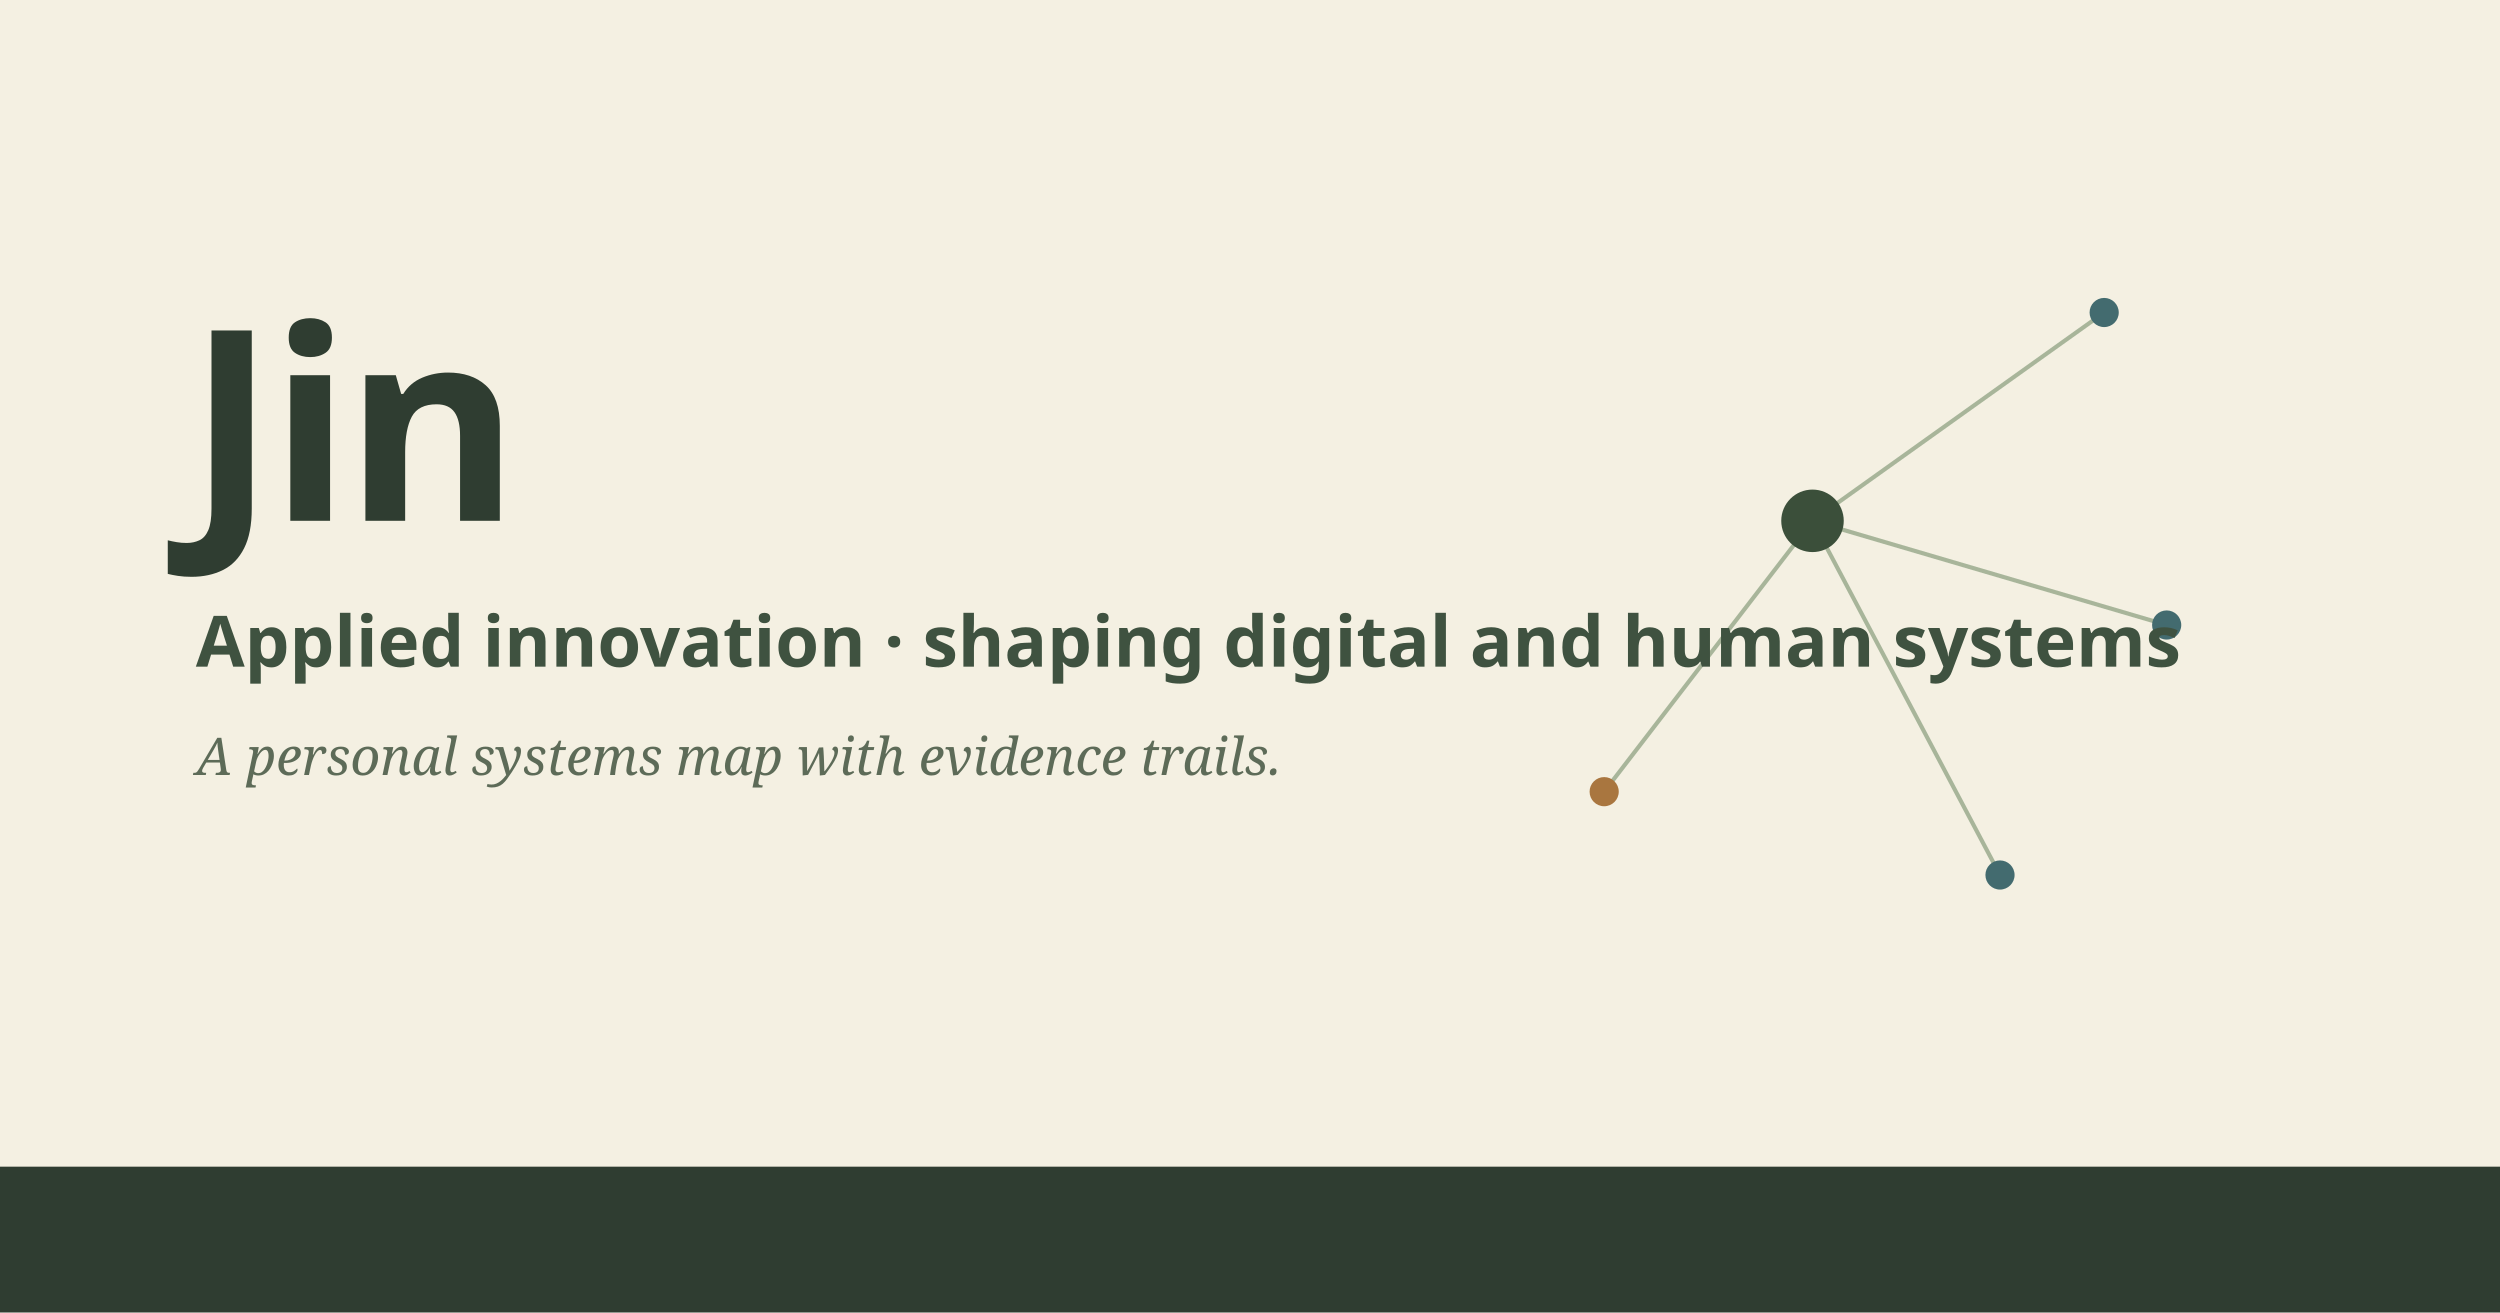
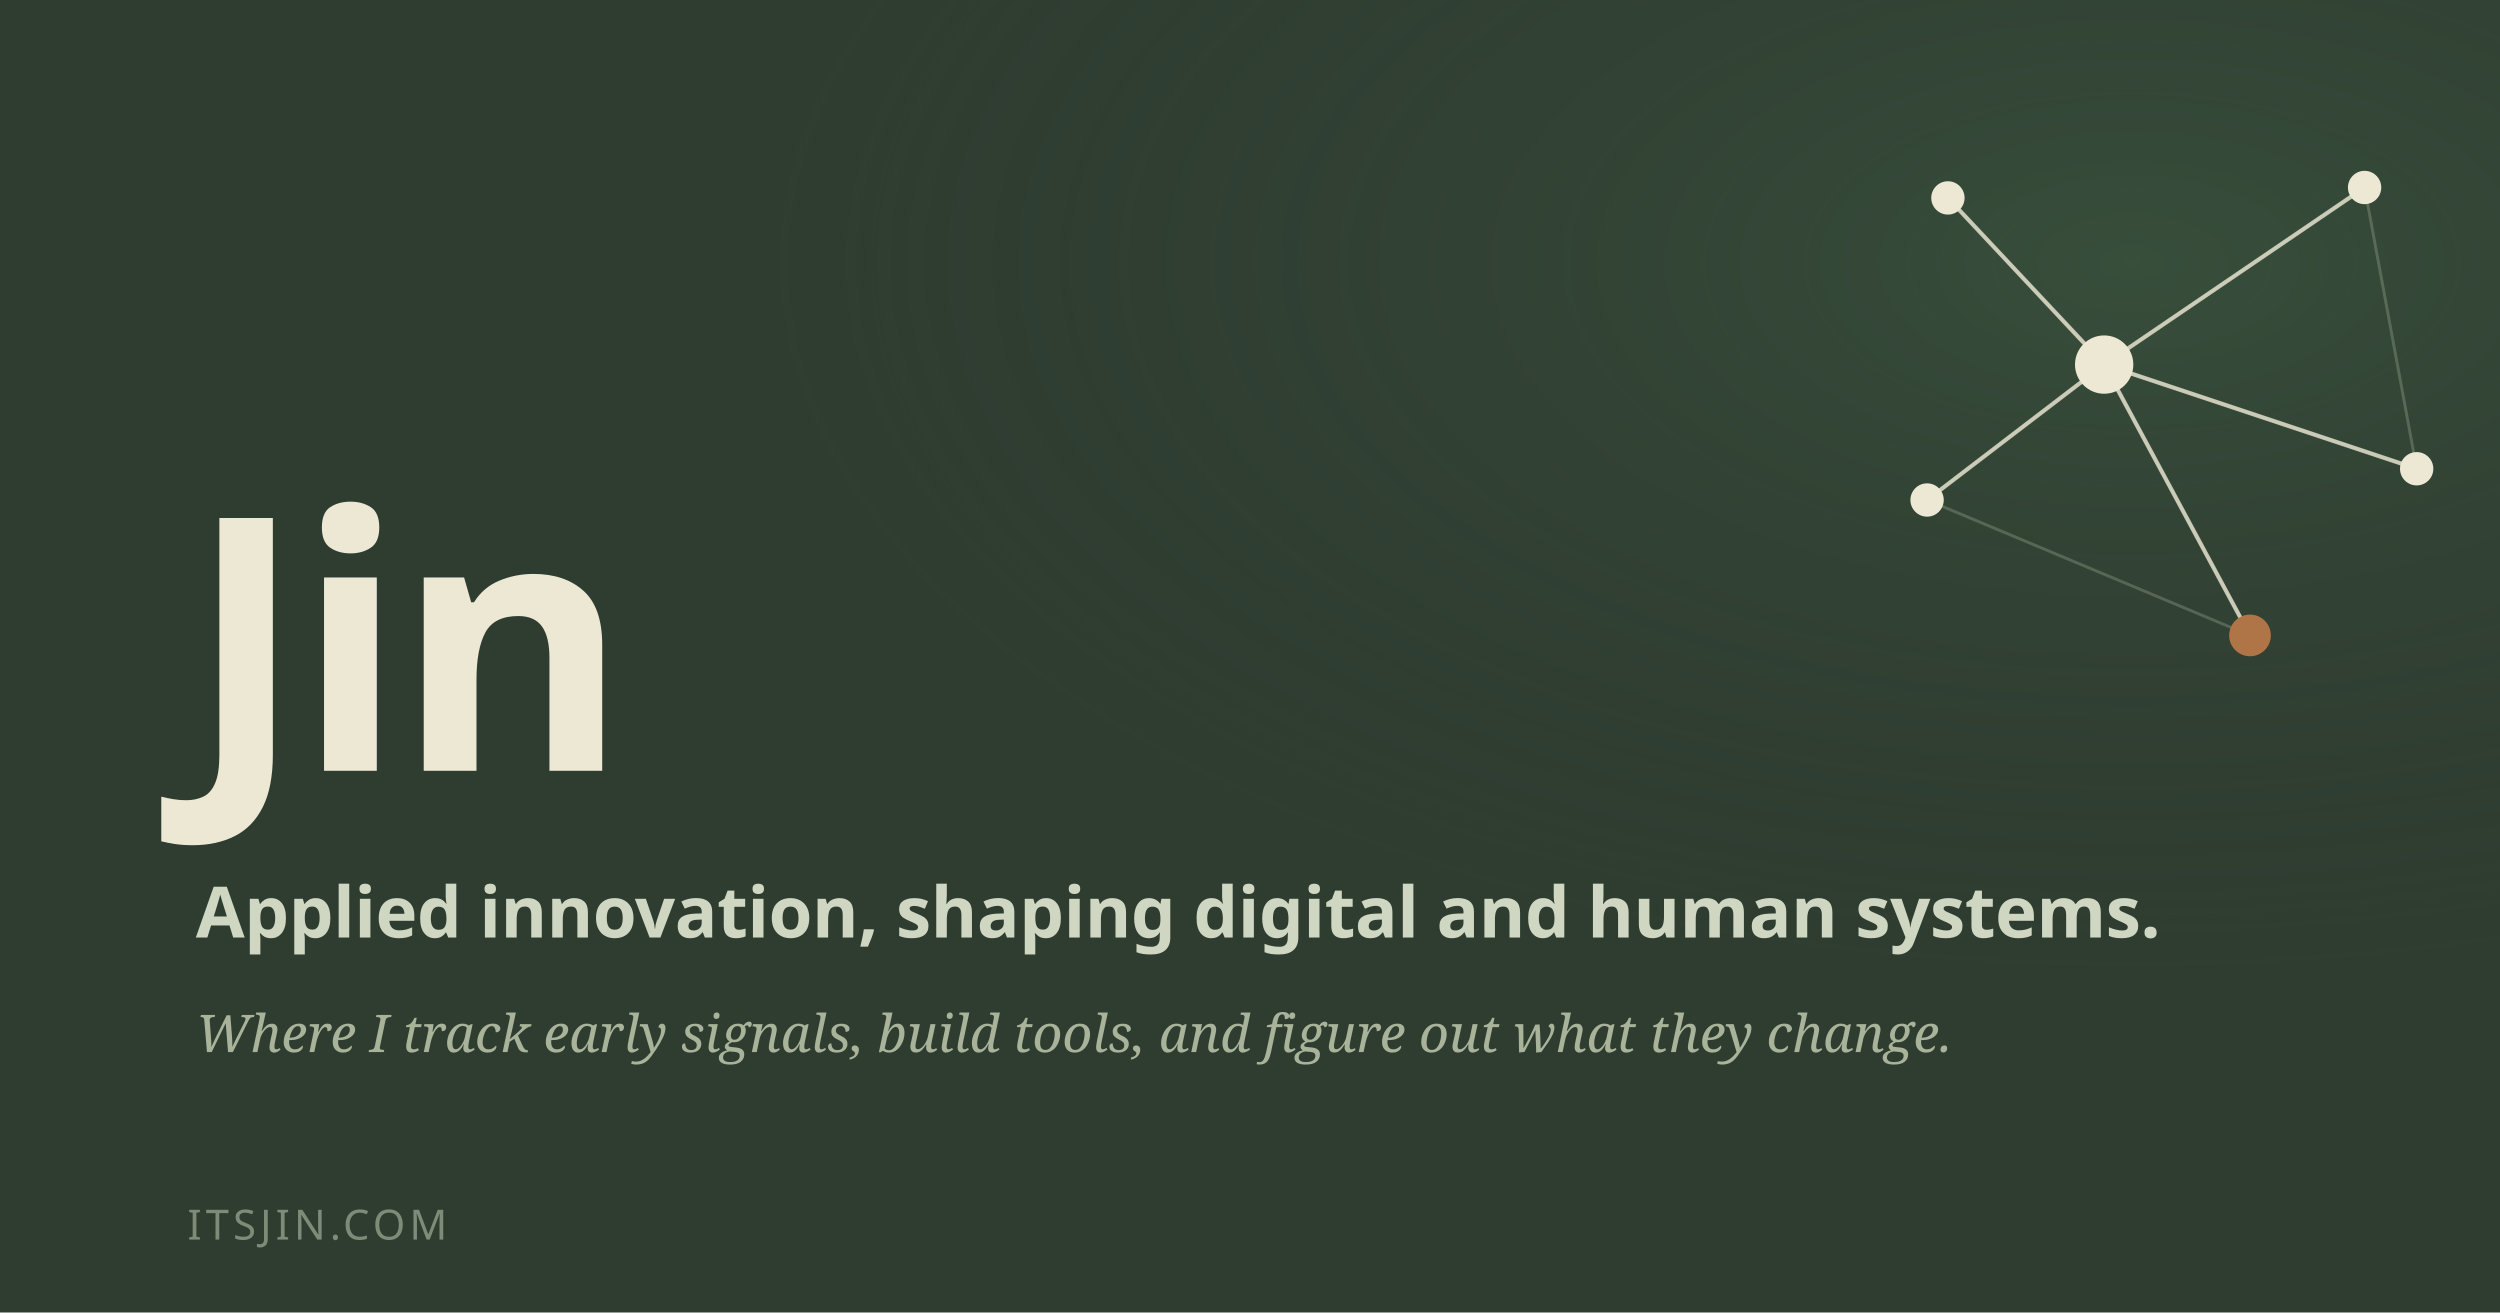
- <svg xmlns="http://www.w3.org/2000/svg" viewBox="0 0 1200 630" font-family="'Hanken Grotesk', system-ui, sans-serif">
-   <rect width="1200" height="630" fill="#f4f0e2" />
-   <rect y="560" width="1200" height="70" fill="#2f3d31" />
-   <g stroke="#5b7a52" stroke-width="2" fill="none" opacity="0.5">
-     <path d="M870 250 L1010 150 M870 250 L1040 300 M870 250 L960 420 M870 250 L770 380" />
+ <svg xmlns="http://www.w3.org/2000/svg" viewBox="0 0 1200 630" font-family="'Bricolage Grotesque', 'Hanken Grotesk', system-ui, sans-serif">
+   <rect width="1200" height="630" fill="#2f3d31" />
+   <defs>
+     <radialGradient id="glow" cx="0.85" cy="0.2" r="0.55">
+       <stop offset="0" stop-color="#4a7351" stop-opacity="0.32" />
+       <stop offset="1" stop-color="#2f3d31" stop-opacity="0" />
+     </radialGradient>
+   </defs>
+   <rect width="1200" height="630" fill="url(#glow)" />
+   <g stroke="#a8b39a" stroke-width="1.4" fill="none" opacity="0.32">
+     <path d="M1010 175 L1135 90 M1010 175 L1160 225 M1010 175 L1080 305 M1010 175 L925 240 M1010 175 L935 95 M1135 90 L1160 225 M925 240 L1080 305" />
+   </g>
+   <g stroke="#ece8d4" stroke-width="2" fill="none" stroke-linecap="round" opacity="0.78">
+     <path d="M1010 175 L1135 90 M1010 175 L1160 225 M1010 175 L925 240 M1010 175 L935 95 M1010 175 L1080 305" />
  </g>
  <g>
-     <circle cx="870" cy="250" r="15" fill="#3b4f3a" />
-     <circle cx="1010" cy="150" r="7" fill="#436b6f" />
-     <circle cx="1040" cy="300" r="7" fill="#436b6f" />
-     <circle cx="960" cy="420" r="7" fill="#436b6f" />
-     <circle cx="770" cy="380" r="7" fill="#a9763f" />
+     <circle cx="1010" cy="175" r="14" fill="#ece8d4" />
+     <circle cx="1135" cy="90" r="8" fill="#ece8d4" />
+     <circle cx="1160" cy="225" r="8" fill="#ece8d4" />
+     <circle cx="935" cy="95" r="8" fill="#ece8d4" />
+     <circle cx="925" cy="240" r="8" fill="#ece8d4" />
+     <circle cx="1080" cy="305" r="10" fill="#b07546" />
  </g>
-   <text x="90" y="250" font-size="128" font-weight="800" fill="#2f3d31" letter-spacing="-3">Jin</text>
-   <text x="94" y="320" font-size="34" font-weight="600" fill="#3f5240">Applied innovation · shaping digital and human systems</text>
-   <text x="94" y="372" font-size="25" font-weight="400" fill="#5d6b58" font-style="italic" font-family="'Source Serif 4', Georgia, serif">A personal systems map with evidence trails.</text>
+   <text x="90" y="370" font-size="170" font-weight="800" fill="#ece8d4" letter-spacing="-4">Jin</text>
+   <text x="94" y="450" font-size="34" font-weight="600" fill="#cfd6c2" letter-spacing="-0.2" font-family="'Hanken Grotesk', system-ui, sans-serif">
+     Applied innovation, shaping digital and human systems.
+   </text>
+   <text x="94" y="505" font-size="25" font-weight="400" fill="#a8b39a" font-style="italic" font-family="'Source Serif 4', 'Iowan Old Style', Georgia, serif">
+     Where I track early signals, build tools, and figure out what they change.
+   </text>
+   <text x="90" y="595" font-size="20" font-weight="500" fill="#7d8b78" letter-spacing="2" font-family="'Hanken Grotesk', system-ui, sans-serif">
+     ITSJIN.COM
+   </text>
</svg>
